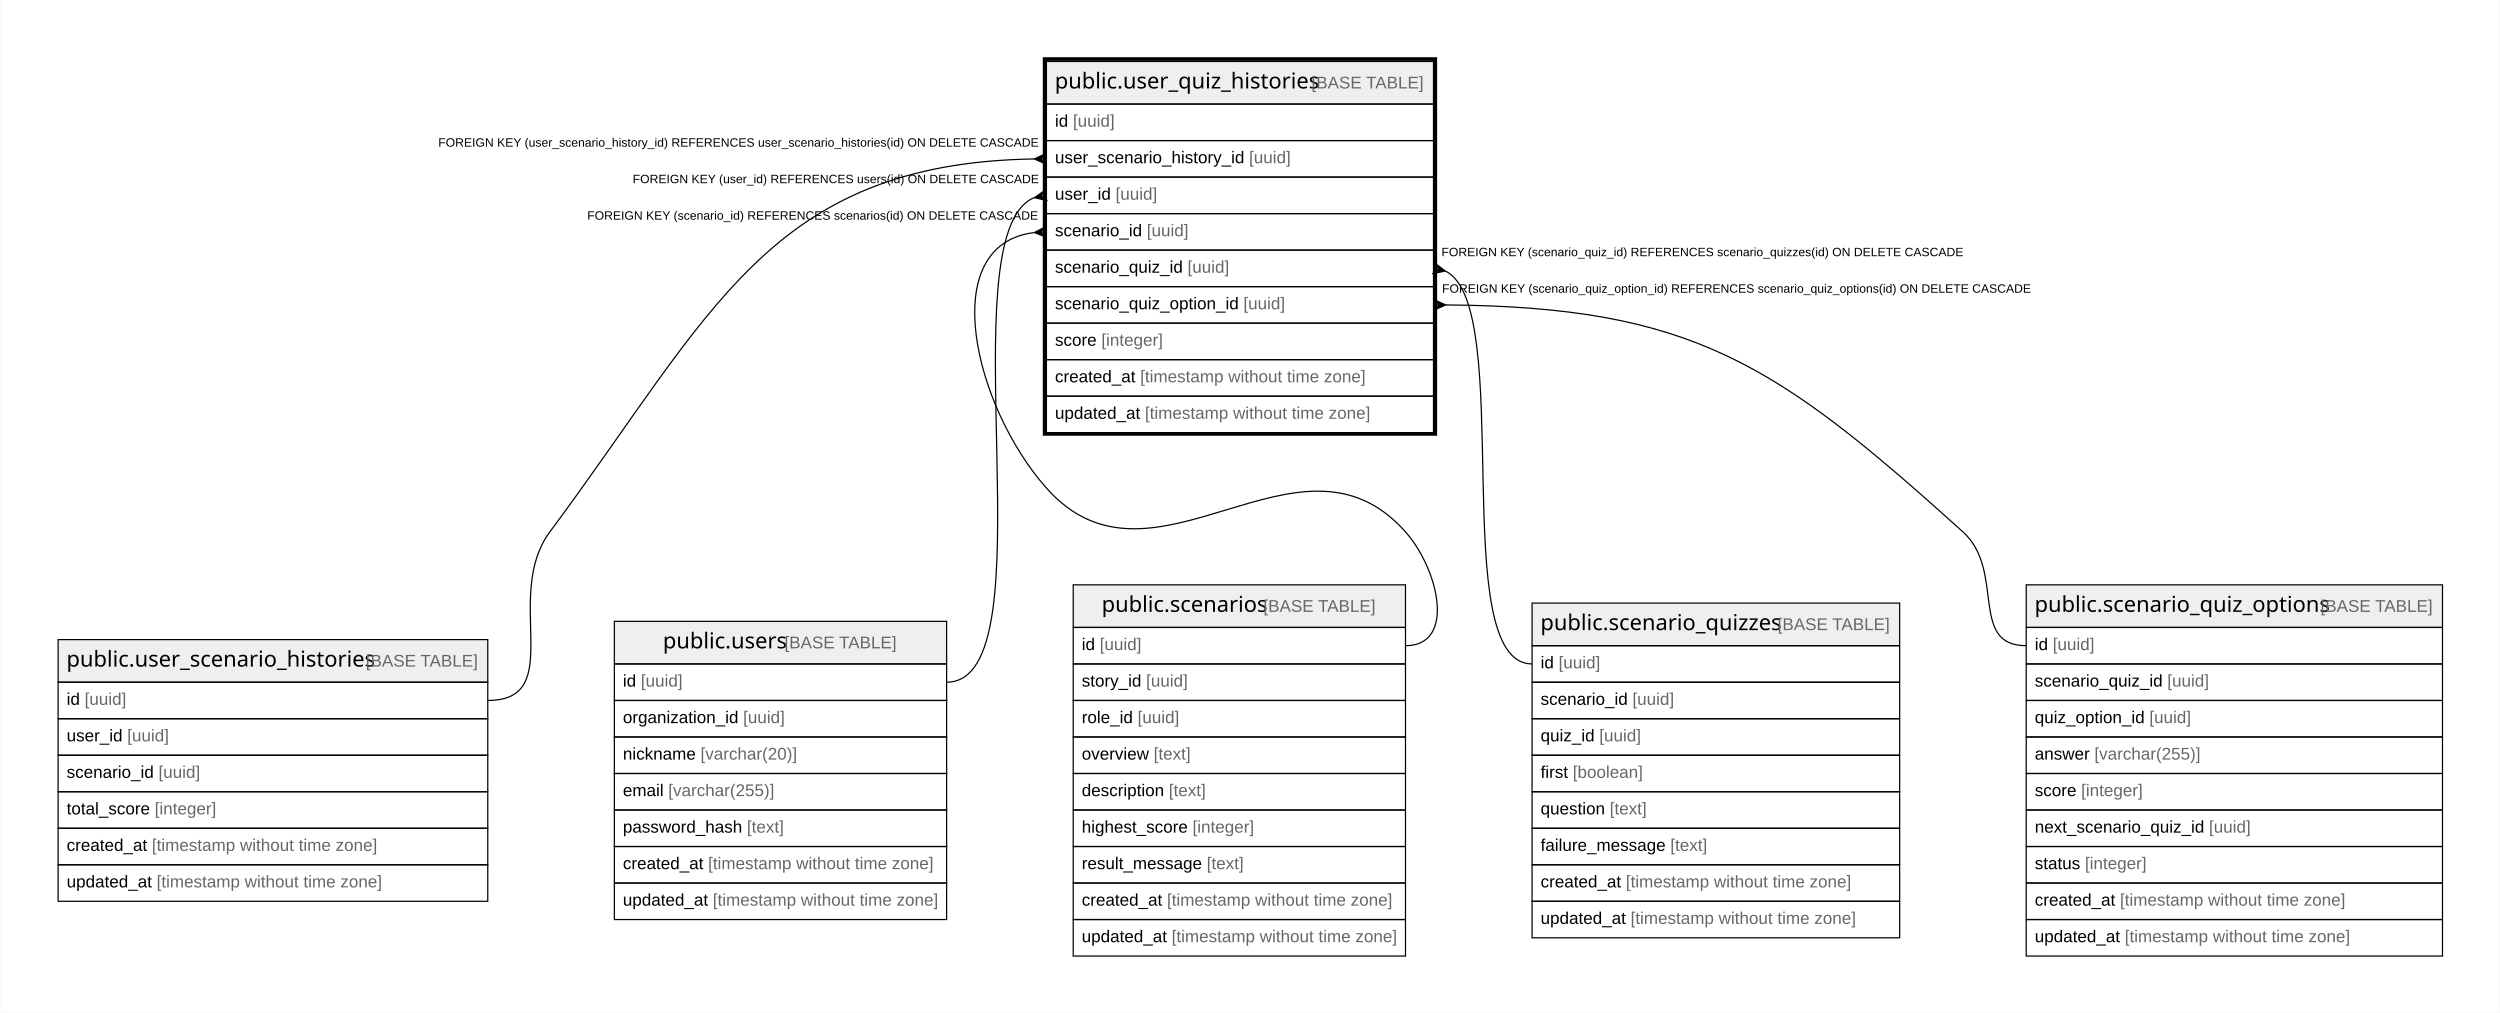
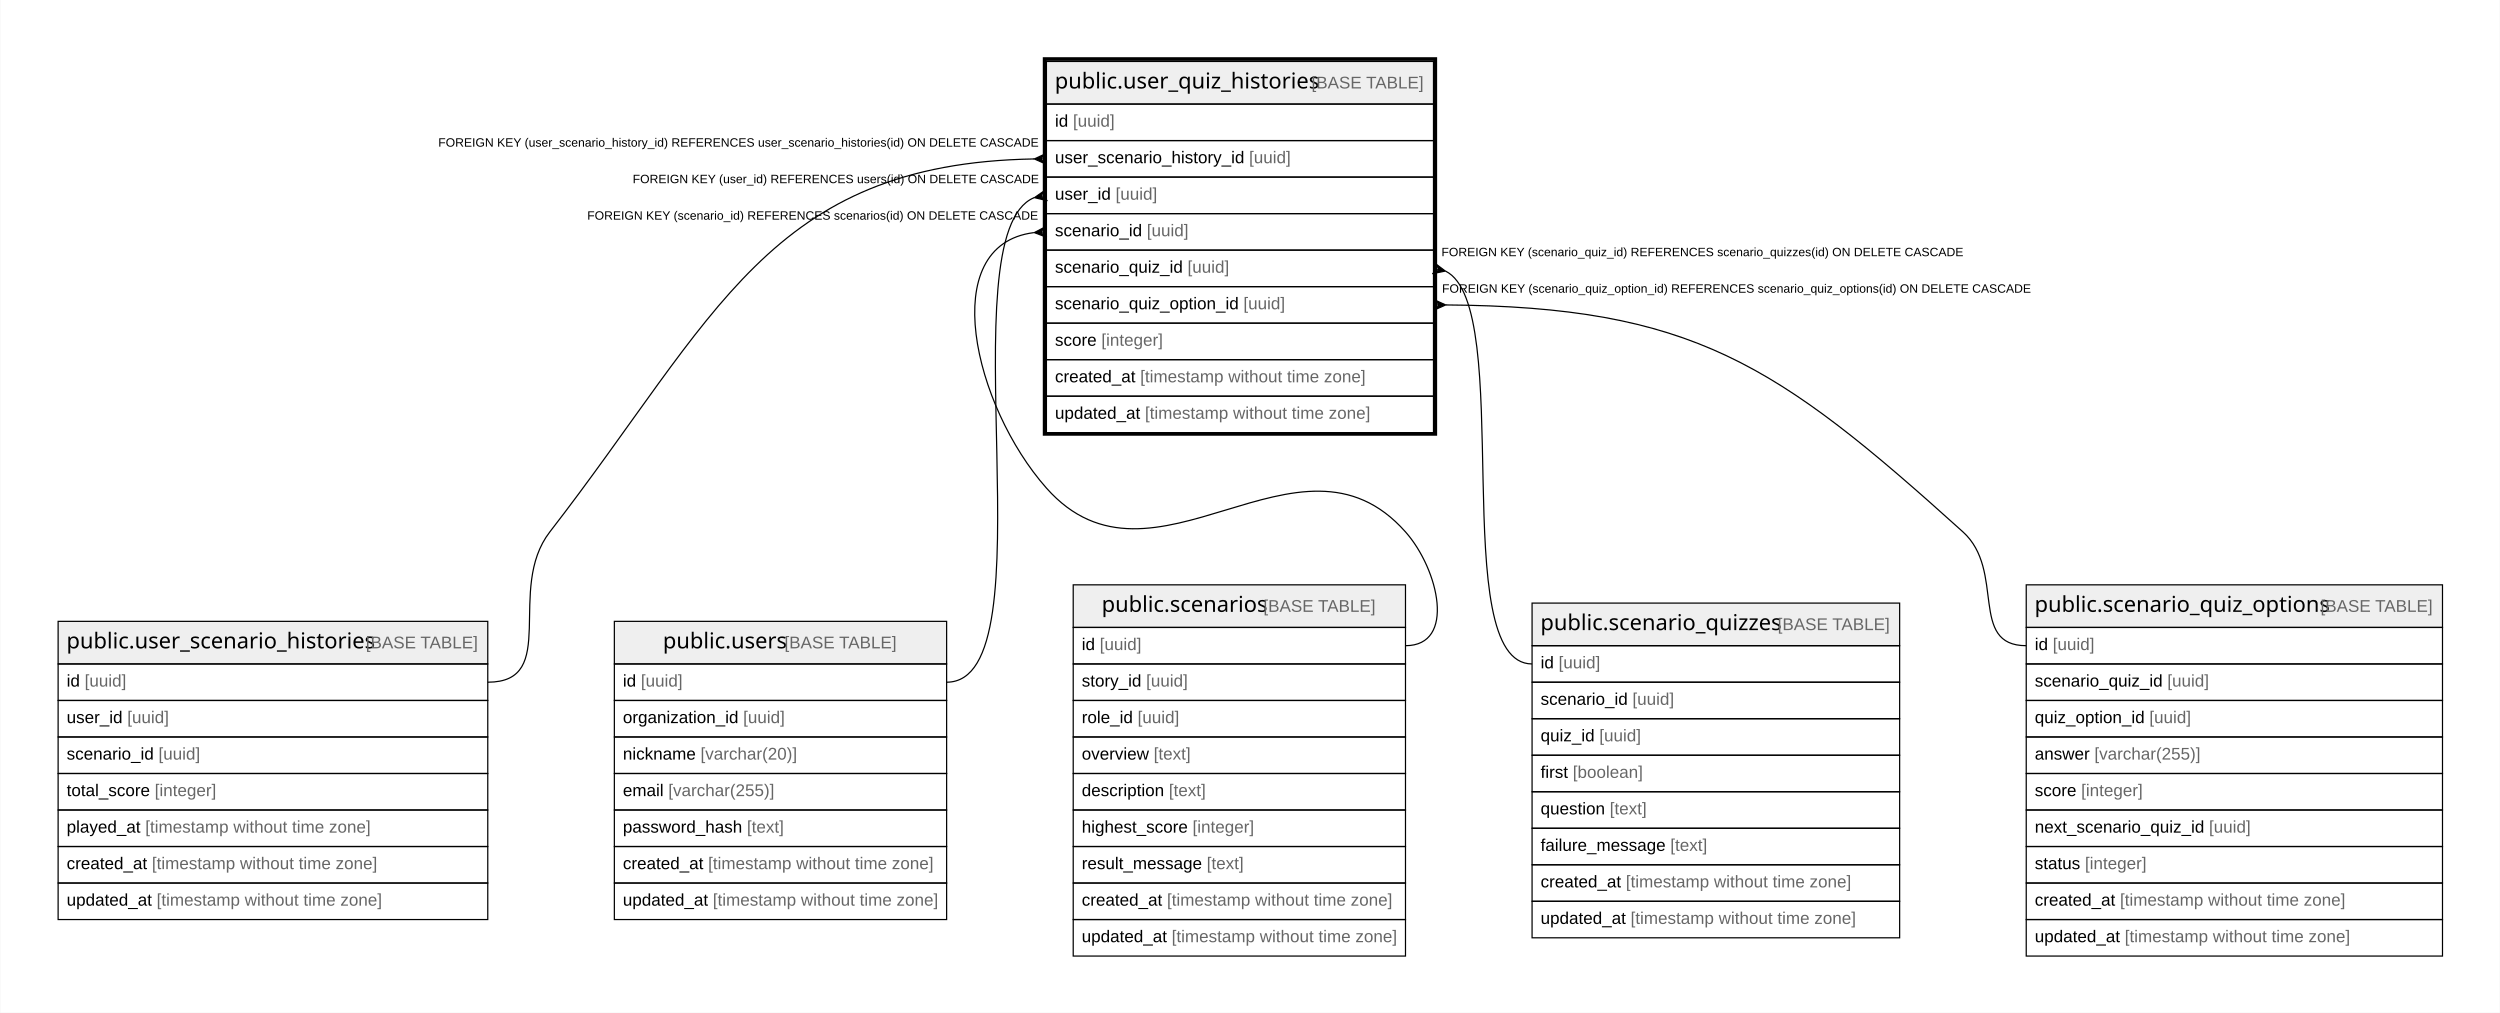
<svg xmlns="http://www.w3.org/2000/svg" width="2054pt" height="832pt" viewBox="0.00 0.00 2053.50 832.00">
  <g id="graph0" class="graph" transform="scale(1 1) rotate(0) translate(4 828)">
    <polygon fill="#ffffff" stroke="transparent" points="-4,4 -4,-828 2049.5,-828 2049.5,4 -4,4" />
    <g id="node1" class="node">
      <polygon fill="#efefef" stroke="transparent" points="855.5,-742.5 855.5,-777.5 1173.5,-777.5 1173.5,-742.5 855.5,-742.5" />
      <polygon fill="none" stroke="#000000" points="855.5,-742.5 855.5,-777.5 1173.5,-777.5 1173.5,-742.5 855.5,-742.5" />
      <text text-anchor="start" x="862.356" y="-755.3" font-family="Arial Bold" font-size="18.00" fill="#000000">public.user_quiz_histories</text>
      <text text-anchor="start" x="1069.39" y="-755.3" font-family="Arial" font-size="14.00" fill="#000000"> </text>
      <text text-anchor="start" x="1073.281" y="-755.3" font-family="Arial" font-size="14.00" fill="#666666">[BASE TABLE]</text>
      <polygon fill="none" stroke="#000000" points="855.5,-712.5 855.5,-742.5 1173.5,-742.5 1173.5,-712.5 855.5,-712.5" />
      <text text-anchor="start" x="862.5" y="-723.9" font-family="Arial" font-size="14.00" fill="#000000">id </text>
      <text text-anchor="start" x="877.28" y="-723.9" font-family="Arial" font-size="14.00" fill="#666666">[uuid]</text>
      <polygon fill="none" stroke="#000000" points="855.5,-682.5 855.5,-712.5 1173.5,-712.5 1173.5,-682.5 855.5,-682.5" />
      <text text-anchor="start" x="862.5" y="-693.9" font-family="Arial" font-size="14.00" fill="#000000">user_scenario_history_id </text>
      <text text-anchor="start" x="1021.974" y="-693.9" font-family="Arial" font-size="14.00" fill="#666666">[uuid]</text>
      <polygon fill="none" stroke="#000000" points="855.5,-652.5 855.5,-682.5 1173.5,-682.5 1173.5,-652.5 855.5,-652.5" />
      <text text-anchor="start" x="862.5" y="-663.9" font-family="Arial" font-size="14.00" fill="#000000">user_id </text>
      <text text-anchor="start" x="912.288" y="-663.9" font-family="Arial" font-size="14.00" fill="#666666">[uuid]</text>
      <polygon fill="none" stroke="#000000" points="855.5,-622.5 855.5,-652.5 1173.5,-652.5 1173.5,-622.5 855.5,-622.5" />
      <text text-anchor="start" x="862.5" y="-633.9" font-family="Arial" font-size="14.00" fill="#000000">scenario_id </text>
      <text text-anchor="start" x="937.96" y="-633.9" font-family="Arial" font-size="14.00" fill="#666666">[uuid]</text>
      <polygon fill="none" stroke="#000000" points="855.5,-592.5 855.5,-622.5 1173.5,-622.5 1173.5,-592.5 855.5,-592.5" />
      <text text-anchor="start" x="862.5" y="-603.9" font-family="Arial" font-size="14.00" fill="#000000">scenario_quiz_id </text>
      <text text-anchor="start" x="971.414" y="-603.9" font-family="Arial" font-size="14.00" fill="#666666">[uuid]</text>
      <polygon fill="none" stroke="#000000" points="855.5,-562.5 855.5,-592.5 1173.5,-592.5 1173.5,-562.5 855.5,-562.5" />
      <text text-anchor="start" x="862.5" y="-573.9" font-family="Arial" font-size="14.00" fill="#000000">scenario_quiz_option_id </text>
      <text text-anchor="start" x="1017.325" y="-573.9" font-family="Arial" font-size="14.00" fill="#666666">[uuid]</text>
      <polygon fill="none" stroke="#000000" points="855.5,-532.5 855.5,-562.5 1173.5,-562.5 1173.5,-532.5 855.5,-532.5" />
      <text text-anchor="start" x="862.5" y="-543.9" font-family="Arial" font-size="14.00" fill="#000000">score </text>
      <text text-anchor="start" x="900.616" y="-543.9" font-family="Arial" font-size="14.00" fill="#666666">[integer]</text>
      <polygon fill="none" stroke="#000000" points="855.5,-502.5 855.5,-532.5 1173.5,-532.5 1173.5,-502.5 855.5,-502.5" />
      <text text-anchor="start" x="862.5" y="-513.9" font-family="Arial" font-size="14.00" fill="#000000">created_at </text>
      <text text-anchor="start" x="932.528" y="-513.9" font-family="Arial" font-size="14.00" fill="#666666">[timestamp without time zone]</text>
      <polygon fill="none" stroke="#000000" points="855.5,-472.5 855.5,-502.5 1173.5,-502.5 1173.5,-472.5 855.5,-472.5" />
      <text text-anchor="start" x="862.5" y="-483.9" font-family="Arial" font-size="14.00" fill="#000000">updated_at </text>
      <text text-anchor="start" x="936.433" y="-483.9" font-family="Arial" font-size="14.00" fill="#666666">[timestamp without time zone]</text>
      <polygon fill="none" stroke="#000000" stroke-width="3" points="854,-471.5 854,-779.5 1175,-779.5 1175,-471.5 854,-471.5" />
    </g>
    <g id="node2" class="node">
-       <polygon fill="#efefef" stroke="transparent" points="43.5,-267.5 43.5,-302.5 396.5,-302.5 396.5,-267.5 43.5,-267.5" />
-       <polygon fill="none" stroke="#000000" points="43.5,-267.5 43.5,-302.5 396.5,-302.5 396.5,-267.5 43.5,-267.5" />
-       <text text-anchor="start" x="50.354" y="-280.3" font-family="Arial Bold" font-size="18.00" fill="#000000">public.user_scenario_histories</text>
-       <text text-anchor="start" x="292.392" y="-280.3" font-family="Arial" font-size="14.00" fill="#000000"> </text>
-       <text text-anchor="start" x="296.283" y="-280.3" font-family="Arial" font-size="14.00" fill="#666666">[BASE TABLE]</text>
-       <polygon fill="none" stroke="#000000" points="43.5,-237.5 43.5,-267.5 396.5,-267.5 396.5,-237.5 43.5,-237.5" />
-       <text text-anchor="start" x="50.5" y="-248.9" font-family="Arial" font-size="14.00" fill="#000000">id </text>
-       <text text-anchor="start" x="65.28" y="-248.9" font-family="Arial" font-size="14.00" fill="#666666">[uuid]</text>
-       <polygon fill="none" stroke="#000000" points="43.5,-207.5 43.5,-237.5 396.5,-237.5 396.5,-207.5 43.5,-207.5" />
-       <text text-anchor="start" x="50.5" y="-218.9" font-family="Arial" font-size="14.00" fill="#000000">user_id </text>
-       <text text-anchor="start" x="100.288" y="-218.9" font-family="Arial" font-size="14.00" fill="#666666">[uuid]</text>
-       <polygon fill="none" stroke="#000000" points="43.5,-177.5 43.5,-207.5 396.5,-207.5 396.5,-177.5 43.5,-177.5" />
-       <text text-anchor="start" x="50.5" y="-188.9" font-family="Arial" font-size="14.00" fill="#000000">scenario_id </text>
-       <text text-anchor="start" x="125.96" y="-188.9" font-family="Arial" font-size="14.00" fill="#666666">[uuid]</text>
-       <polygon fill="none" stroke="#000000" points="43.5,-147.5 43.5,-177.5 396.5,-177.5 396.5,-147.5 43.5,-147.5" />
-       <text text-anchor="start" x="50.5" y="-158.9" font-family="Arial" font-size="14.00" fill="#000000">total_score </text>
-       <text text-anchor="start" x="122.852" y="-158.9" font-family="Arial" font-size="14.00" fill="#666666">[integer]</text>
-       <polygon fill="none" stroke="#000000" points="43.5,-117.5 43.5,-147.5 396.5,-147.5 396.5,-117.5 43.5,-117.5" />
-       <text text-anchor="start" x="50.5" y="-128.9" font-family="Arial" font-size="14.00" fill="#000000">created_at </text>
-       <text text-anchor="start" x="120.528" y="-128.9" font-family="Arial" font-size="14.00" fill="#666666">[timestamp without time zone]</text>
-       <polygon fill="none" stroke="#000000" points="43.5,-87.5 43.5,-117.5 396.5,-117.5 396.5,-87.5 43.5,-87.5" />
-       <text text-anchor="start" x="50.5" y="-98.9" font-family="Arial" font-size="14.00" fill="#000000">updated_at </text>
-       <text text-anchor="start" x="124.433" y="-98.9" font-family="Arial" font-size="14.00" fill="#666666">[timestamp without time zone]</text>
+       <polygon fill="#efefef" stroke="transparent" points="43.5,-282.5 43.5,-317.5 396.5,-317.5 396.5,-282.5 43.5,-282.5" />
+       <polygon fill="none" stroke="#000000" points="43.5,-282.5 43.5,-317.5 396.5,-317.5 396.5,-282.5 43.5,-282.5" />
+       <text text-anchor="start" x="50.354" y="-295.3" font-family="Arial Bold" font-size="18.00" fill="#000000">public.user_scenario_histories</text>
+       <text text-anchor="start" x="292.392" y="-295.3" font-family="Arial" font-size="14.00" fill="#000000"> </text>
+       <text text-anchor="start" x="296.283" y="-295.3" font-family="Arial" font-size="14.00" fill="#666666">[BASE TABLE]</text>
+       <polygon fill="none" stroke="#000000" points="43.5,-252.5 43.5,-282.5 396.5,-282.5 396.5,-252.5 43.5,-252.5" />
+       <text text-anchor="start" x="50.5" y="-263.9" font-family="Arial" font-size="14.00" fill="#000000">id </text>
+       <text text-anchor="start" x="65.28" y="-263.9" font-family="Arial" font-size="14.00" fill="#666666">[uuid]</text>
+       <polygon fill="none" stroke="#000000" points="43.5,-222.5 43.5,-252.5 396.5,-252.5 396.5,-222.5 43.5,-222.5" />
+       <text text-anchor="start" x="50.5" y="-233.9" font-family="Arial" font-size="14.00" fill="#000000">user_id </text>
+       <text text-anchor="start" x="100.288" y="-233.9" font-family="Arial" font-size="14.00" fill="#666666">[uuid]</text>
+       <polygon fill="none" stroke="#000000" points="43.5,-192.5 43.5,-222.5 396.5,-222.5 396.5,-192.5 43.5,-192.5" />
+       <text text-anchor="start" x="50.5" y="-203.9" font-family="Arial" font-size="14.00" fill="#000000">scenario_id </text>
+       <text text-anchor="start" x="125.96" y="-203.9" font-family="Arial" font-size="14.00" fill="#666666">[uuid]</text>
+       <polygon fill="none" stroke="#000000" points="43.5,-162.5 43.5,-192.5 396.5,-192.5 396.5,-162.5 43.5,-162.5" />
+       <text text-anchor="start" x="50.5" y="-173.9" font-family="Arial" font-size="14.00" fill="#000000">total_score </text>
+       <text text-anchor="start" x="122.852" y="-173.9" font-family="Arial" font-size="14.00" fill="#666666">[integer]</text>
+       <polygon fill="none" stroke="#000000" points="43.5,-132.5 43.5,-162.5 396.5,-162.5 396.5,-132.5 43.5,-132.5" />
+       <text text-anchor="start" x="50.5" y="-143.9" font-family="Arial" font-size="14.00" fill="#000000">played_at </text>
+       <text text-anchor="start" x="115.083" y="-143.9" font-family="Arial" font-size="14.00" fill="#666666">[timestamp without time zone]</text>
+       <polygon fill="none" stroke="#000000" points="43.5,-102.5 43.5,-132.5 396.5,-132.5 396.5,-102.5 43.5,-102.5" />
+       <text text-anchor="start" x="50.5" y="-113.9" font-family="Arial" font-size="14.00" fill="#000000">created_at </text>
+       <text text-anchor="start" x="120.528" y="-113.9" font-family="Arial" font-size="14.00" fill="#666666">[timestamp without time zone]</text>
+       <polygon fill="none" stroke="#000000" points="43.5,-72.5 43.5,-102.5 396.5,-102.5 396.5,-72.5 43.5,-72.5" />
+       <text text-anchor="start" x="50.5" y="-83.9" font-family="Arial" font-size="14.00" fill="#000000">updated_at </text>
+       <text text-anchor="start" x="124.433" y="-83.9" font-family="Arial" font-size="14.00" fill="#666666">[timestamp without time zone]</text>
    </g>
    <g id="edge1" class="edge">
-       <path fill="none" stroke="#000000" d="M845.324,-697.415C627.292,-693.717 580.834,-570.206 447.5,-391 408.344,-338.373 462.096,-252.5 396.5,-252.5" />
-       <polygon fill="#000000" stroke="#000000" points="845.5,-697.416 855.462,-702 850.5,-697.458 855.5,-697.5 855.5,-697.5 855.5,-697.5 850.5,-697.458 855.538,-693 845.5,-697.416 845.5,-697.416" />
+       <path fill="none" stroke="#000000" d="M845.327,-697.413C627.397,-693.637 584.286,-567.586 447.5,-391 411.134,-344.053 455.885,-267.5 396.5,-267.5" />
+       <polygon fill="#000000" stroke="#000000" points="845.5,-697.414 855.461,-702 850.5,-697.457 855.5,-697.5 855.5,-697.5 855.5,-697.5 850.5,-697.457 855.539,-693 845.5,-697.414 845.5,-697.414" />
      <text text-anchor="start" x="355.817" y="-707.5" font-family="Arial" font-size="10.00" fill="#000000">FOREIGN KEY (user_scenario_history_id) REFERENCES user_scenario_histories(id) ON DELETE CASCADE</text>
    </g>
    <g id="node3" class="node">
      <polygon fill="#efefef" stroke="transparent" points="500.5,-282.5 500.5,-317.5 773.5,-317.5 773.5,-282.5 500.5,-282.5" />
      <polygon fill="none" stroke="#000000" points="500.5,-282.5 500.5,-317.5 773.5,-317.5 773.5,-282.5 500.5,-282.5" />
      <text text-anchor="start" x="540.366" y="-295.3" font-family="Arial Bold" font-size="18.00" fill="#000000">public.users</text>
      <text text-anchor="start" x="636.38" y="-295.3" font-family="Arial" font-size="14.00" fill="#000000"> </text>
      <text text-anchor="start" x="640.271" y="-295.3" font-family="Arial" font-size="14.00" fill="#666666">[BASE TABLE]</text>
      <polygon fill="none" stroke="#000000" points="500.5,-252.5 500.5,-282.5 773.5,-282.5 773.5,-252.5 500.5,-252.5" />
      <text text-anchor="start" x="507.5" y="-263.9" font-family="Arial" font-size="14.00" fill="#000000">id </text>
      <text text-anchor="start" x="522.28" y="-263.9" font-family="Arial" font-size="14.00" fill="#666666">[uuid]</text>
      <polygon fill="none" stroke="#000000" points="500.5,-222.5 500.5,-252.5 773.5,-252.5 773.5,-222.5 500.5,-222.5" />
      <text text-anchor="start" x="507.5" y="-233.9" font-family="Arial" font-size="14.00" fill="#000000">organization_id </text>
      <text text-anchor="start" x="606.305" y="-233.9" font-family="Arial" font-size="14.00" fill="#666666">[uuid]</text>
      <polygon fill="none" stroke="#000000" points="500.5,-192.5 500.5,-222.5 773.5,-222.5 773.5,-192.5 500.5,-192.5" />
      <text text-anchor="start" x="507.5" y="-203.9" font-family="Arial" font-size="14.00" fill="#000000">nickname </text>
      <text text-anchor="start" x="571.288" y="-203.9" font-family="Arial" font-size="14.00" fill="#666666">[varchar(20)]</text>
      <polygon fill="none" stroke="#000000" points="500.5,-162.5 500.5,-192.5 773.5,-192.5 773.5,-162.5 500.5,-162.5" />
      <text text-anchor="start" x="507.5" y="-173.9" font-family="Arial" font-size="14.00" fill="#000000">email </text>
      <text text-anchor="start" x="544.83" y="-173.9" font-family="Arial" font-size="14.00" fill="#666666">[varchar(255)]</text>
      <polygon fill="none" stroke="#000000" points="500.5,-132.5 500.5,-162.5 773.5,-162.5 773.5,-132.5 500.5,-132.5" />
      <text text-anchor="start" x="507.5" y="-143.9" font-family="Arial" font-size="14.00" fill="#000000">password_hash </text>
      <text text-anchor="start" x="609.419" y="-143.9" font-family="Arial" font-size="14.00" fill="#666666">[text]</text>
      <polygon fill="none" stroke="#000000" points="500.5,-102.5 500.5,-132.5 773.5,-132.5 773.5,-102.5 500.5,-102.5" />
      <text text-anchor="start" x="507.5" y="-113.9" font-family="Arial" font-size="14.00" fill="#000000">created_at </text>
      <text text-anchor="start" x="577.528" y="-113.9" font-family="Arial" font-size="14.00" fill="#666666">[timestamp without time zone]</text>
      <polygon fill="none" stroke="#000000" points="500.5,-72.5 500.5,-102.5 773.5,-102.5 773.5,-72.5 500.5,-72.5" />
      <text text-anchor="start" x="507.464" y="-83.9" font-family="Arial" font-size="14.00" fill="#000000">updated_at </text>
      <text text-anchor="start" x="581.396" y="-83.9" font-family="Arial" font-size="14.00" fill="#666666">[timestamp without time zone]</text>
    </g>
    <g id="edge2" class="edge">
      <path fill="none" stroke="#000000" d="M845.269,-665.537C772.603,-635.36 860.516,-267.5 773.5,-267.5" />
      <polygon fill="#000000" stroke="#000000" points="845.679,-665.615 854.652,-671.919 850.59,-666.558 855.5,-667.5 855.5,-667.5 855.5,-667.5 850.59,-666.558 856.348,-663.081 845.679,-665.615 845.679,-665.615" />
      <text text-anchor="start" x="515.553" y="-677.5" font-family="Arial" font-size="10.00" fill="#000000">FOREIGN KEY (user_id) REFERENCES users(id) ON DELETE CASCADE</text>
    </g>
    <g id="node4" class="node">
      <polygon fill="#efefef" stroke="transparent" points="877.5,-312.5 877.5,-347.5 1150.5,-347.5 1150.5,-312.5 877.5,-312.5" />
      <polygon fill="none" stroke="#000000" points="877.5,-312.5 877.5,-347.5 1150.5,-347.5 1150.5,-312.5 877.5,-312.5" />
      <text text-anchor="start" x="900.863" y="-325.3" font-family="Arial Bold" font-size="18.00" fill="#000000">public.scenarios</text>
      <text text-anchor="start" x="1029.883" y="-325.3" font-family="Arial" font-size="14.00" fill="#000000"> </text>
      <text text-anchor="start" x="1033.774" y="-325.3" font-family="Arial" font-size="14.00" fill="#666666">[BASE TABLE]</text>
      <polygon fill="none" stroke="#000000" points="877.5,-282.5 877.5,-312.5 1150.5,-312.5 1150.5,-282.5 877.5,-282.5" />
      <text text-anchor="start" x="884.5" y="-293.9" font-family="Arial" font-size="14.00" fill="#000000">id </text>
      <text text-anchor="start" x="899.28" y="-293.9" font-family="Arial" font-size="14.00" fill="#666666">[uuid]</text>
      <polygon fill="none" stroke="#000000" points="877.5,-252.5 877.5,-282.5 1150.5,-282.5 1150.5,-252.5 877.5,-252.5" />
      <text text-anchor="start" x="884.5" y="-263.9" font-family="Arial" font-size="14.00" fill="#000000">story_id </text>
      <text text-anchor="start" x="937.396" y="-263.9" font-family="Arial" font-size="14.00" fill="#666666">[uuid]</text>
      <polygon fill="none" stroke="#000000" points="877.5,-222.5 877.5,-252.5 1150.5,-252.5 1150.5,-222.5 877.5,-222.5" />
      <text text-anchor="start" x="884.5" y="-233.9" font-family="Arial" font-size="14.00" fill="#000000">role_id </text>
      <text text-anchor="start" x="930.395" y="-233.9" font-family="Arial" font-size="14.00" fill="#666666">[uuid]</text>
      <polygon fill="none" stroke="#000000" points="877.5,-192.5 877.5,-222.5 1150.5,-222.5 1150.5,-192.5 877.5,-192.5" />
      <text text-anchor="start" x="884.5" y="-203.9" font-family="Arial" font-size="14.00" fill="#000000">overview </text>
      <text text-anchor="start" x="943.612" y="-203.9" font-family="Arial" font-size="14.00" fill="#666666">[text]</text>
      <polygon fill="none" stroke="#000000" points="877.5,-162.5 877.5,-192.5 1150.5,-192.5 1150.5,-162.5 877.5,-162.5" />
      <text text-anchor="start" x="884.5" y="-173.9" font-family="Arial" font-size="14.00" fill="#000000">description </text>
      <text text-anchor="start" x="956.068" y="-173.9" font-family="Arial" font-size="14.00" fill="#666666">[text]</text>
      <polygon fill="none" stroke="#000000" points="877.5,-132.5 877.5,-162.5 1150.5,-162.5 1150.5,-132.5 877.5,-132.5" />
      <text text-anchor="start" x="884.5" y="-143.9" font-family="Arial" font-size="14.00" fill="#000000">highest_score </text>
      <text text-anchor="start" x="975.527" y="-143.9" font-family="Arial" font-size="14.00" fill="#666666">[integer]</text>
      <polygon fill="none" stroke="#000000" points="877.5,-102.5 877.5,-132.5 1150.5,-132.5 1150.5,-102.5 877.5,-102.5" />
      <text text-anchor="start" x="884.5" y="-113.9" font-family="Arial" font-size="14.00" fill="#000000">result_message </text>
      <text text-anchor="start" x="987.187" y="-113.9" font-family="Arial" font-size="14.00" fill="#666666">[text]</text>
      <polygon fill="none" stroke="#000000" points="877.5,-72.5 877.5,-102.5 1150.5,-102.5 1150.5,-72.5 877.5,-72.5" />
      <text text-anchor="start" x="884.5" y="-83.9" font-family="Arial" font-size="14.00" fill="#000000">created_at </text>
      <text text-anchor="start" x="954.528" y="-83.9" font-family="Arial" font-size="14.00" fill="#666666">[timestamp without time zone]</text>
      <polygon fill="none" stroke="#000000" points="877.5,-42.5 877.5,-72.5 1150.5,-72.5 1150.5,-42.5 877.5,-42.5" />
      <text text-anchor="start" x="884.464" y="-53.9" font-family="Arial" font-size="14.00" fill="#000000">updated_at </text>
      <text text-anchor="start" x="958.396" y="-53.9" font-family="Arial" font-size="14.00" fill="#666666">[timestamp without time zone]</text>
    </g>
    <g id="edge3" class="edge">
      <path fill="none" stroke="#000000" d="M845.104,-636.87C764.455,-626.635 795.905,-494.31 855.5,-427 943.058,-328.108 1062.942,-489.892 1150.5,-391 1178.047,-359.887 1192.056,-297.5 1150.5,-297.5" />
      <polygon fill="#000000" stroke="#000000" points="845.518,-636.895 855.228,-641.992 850.509,-637.197 855.5,-637.5 855.5,-637.5 855.5,-637.5 850.509,-637.197 855.772,-633.008 845.518,-636.895 845.518,-636.895" />
      <text text-anchor="start" x="478.216" y="-647.5" font-family="Arial" font-size="10.00" fill="#000000">FOREIGN KEY (scenario_id) REFERENCES scenarios(id) ON DELETE CASCADE</text>
    </g>
    <g id="node5" class="node">
      <polygon fill="#efefef" stroke="transparent" points="1254.5,-297.5 1254.5,-332.5 1556.5,-332.5 1556.5,-297.5 1254.5,-297.5" />
      <polygon fill="none" stroke="#000000" points="1254.5,-297.5 1254.5,-332.5 1556.5,-332.5 1556.5,-297.5 1254.5,-297.5" />
      <text text-anchor="start" x="1261.353" y="-310.3" font-family="Arial Bold" font-size="18.00" fill="#000000">public.scenario_quizzes</text>
      <text text-anchor="start" x="1452.393" y="-310.3" font-family="Arial" font-size="14.00" fill="#000000"> </text>
      <text text-anchor="start" x="1456.283" y="-310.3" font-family="Arial" font-size="14.00" fill="#666666">[BASE TABLE]</text>
      <polygon fill="none" stroke="#000000" points="1254.5,-267.5 1254.5,-297.5 1556.5,-297.5 1556.5,-267.5 1254.5,-267.5" />
      <text text-anchor="start" x="1261.5" y="-278.9" font-family="Arial" font-size="14.00" fill="#000000">id </text>
      <text text-anchor="start" x="1276.28" y="-278.9" font-family="Arial" font-size="14.00" fill="#666666">[uuid]</text>
      <polygon fill="none" stroke="#000000" points="1254.5,-237.5 1254.5,-267.5 1556.5,-267.5 1556.5,-237.5 1254.5,-237.5" />
      <text text-anchor="start" x="1261.5" y="-248.9" font-family="Arial" font-size="14.00" fill="#000000">scenario_id </text>
      <text text-anchor="start" x="1336.96" y="-248.9" font-family="Arial" font-size="14.00" fill="#666666">[uuid]</text>
      <polygon fill="none" stroke="#000000" points="1254.5,-207.5 1254.5,-237.5 1556.5,-237.5 1556.5,-207.5 1254.5,-207.5" />
      <text text-anchor="start" x="1261.5" y="-218.9" font-family="Arial" font-size="14.00" fill="#000000">quiz_id </text>
      <text text-anchor="start" x="1309.734" y="-218.9" font-family="Arial" font-size="14.00" fill="#666666">[uuid]</text>
      <polygon fill="none" stroke="#000000" points="1254.5,-177.5 1254.5,-207.5 1556.5,-207.5 1556.5,-177.5 1254.5,-177.5" />
      <text text-anchor="start" x="1261.5" y="-188.9" font-family="Arial" font-size="14.00" fill="#000000">first </text>
      <text text-anchor="start" x="1287.939" y="-188.9" font-family="Arial" font-size="14.00" fill="#666666">[boolean]</text>
      <polygon fill="none" stroke="#000000" points="1254.5,-147.5 1254.5,-177.5 1556.5,-177.5 1556.5,-147.5 1254.5,-147.5" />
      <text text-anchor="start" x="1261.5" y="-158.9" font-family="Arial" font-size="14.00" fill="#000000">question </text>
      <text text-anchor="start" x="1318.301" y="-158.9" font-family="Arial" font-size="14.00" fill="#666666">[text]</text>
      <polygon fill="none" stroke="#000000" points="1254.5,-117.5 1254.5,-147.5 1556.5,-147.5 1556.5,-117.5 1254.5,-117.5" />
      <text text-anchor="start" x="1261.5" y="-128.9" font-family="Arial" font-size="14.00" fill="#000000">failure_message </text>
      <text text-anchor="start" x="1368.076" y="-128.9" font-family="Arial" font-size="14.00" fill="#666666">[text]</text>
      <polygon fill="none" stroke="#000000" points="1254.5,-87.5 1254.5,-117.5 1556.5,-117.5 1556.5,-87.5 1254.5,-87.5" />
      <text text-anchor="start" x="1261.5" y="-98.9" font-family="Arial" font-size="14.00" fill="#000000">created_at </text>
      <text text-anchor="start" x="1331.528" y="-98.9" font-family="Arial" font-size="14.00" fill="#666666">[timestamp without time zone]</text>
      <polygon fill="none" stroke="#000000" points="1254.5,-57.5 1254.5,-87.5 1556.5,-87.5 1556.5,-57.5 1254.5,-57.5" />
      <text text-anchor="start" x="1261.5" y="-68.9" font-family="Arial" font-size="14.00" fill="#000000">updated_at </text>
      <text text-anchor="start" x="1335.433" y="-68.9" font-family="Arial" font-size="14.00" fill="#666666">[timestamp without time zone]</text>
    </g>
    <g id="edge4" class="edge">
      <path fill="none" stroke="#000000" d="M1183.418,-605.251C1241.643,-576.537 1183.703,-282.5 1254.5,-282.5" />
      <polygon fill="#000000" stroke="#000000" points="1183.253,-605.289 1172.505,-603.111 1178.376,-606.394 1173.5,-607.5 1173.5,-607.5 1173.5,-607.5 1178.376,-606.394 1174.495,-611.889 1183.253,-605.289 1183.253,-605.289" />
      <text text-anchor="start" x="1180.041" y="-617.5" font-family="Arial" font-size="10.00" fill="#000000">FOREIGN KEY (scenario_quiz_id) REFERENCES scenario_quizzes(id) ON DELETE CASCADE</text>
    </g>
    <g id="node6" class="node">
      <polygon fill="#efefef" stroke="transparent" points="1660.5,-312.5 1660.5,-347.5 2002.5,-347.5 2002.5,-312.5 1660.5,-312.5" />
      <polygon fill="none" stroke="#000000" points="1660.5,-312.5 1660.5,-347.5 2002.5,-347.5 2002.5,-312.5 1660.5,-312.5" />
      <text text-anchor="start" x="1667.343" y="-325.3" font-family="Arial Bold" font-size="18.00" fill="#000000">public.scenario_quiz_options</text>
      <text text-anchor="start" x="1898.403" y="-325.3" font-family="Arial" font-size="14.00" fill="#000000"> </text>
      <text text-anchor="start" x="1902.294" y="-325.3" font-family="Arial" font-size="14.00" fill="#666666">[BASE TABLE]</text>
      <polygon fill="none" stroke="#000000" points="1660.5,-282.5 1660.5,-312.5 2002.5,-312.5 2002.5,-282.5 1660.5,-282.5" />
      <text text-anchor="start" x="1667.5" y="-293.9" font-family="Arial" font-size="14.00" fill="#000000">id </text>
      <text text-anchor="start" x="1682.28" y="-293.9" font-family="Arial" font-size="14.00" fill="#666666">[uuid]</text>
      <polygon fill="none" stroke="#000000" points="1660.5,-252.5 1660.5,-282.5 2002.5,-282.5 2002.5,-252.5 1660.5,-252.5" />
      <text text-anchor="start" x="1667.5" y="-263.9" font-family="Arial" font-size="14.00" fill="#000000">scenario_quiz_id </text>
      <text text-anchor="start" x="1776.414" y="-263.9" font-family="Arial" font-size="14.00" fill="#666666">[uuid]</text>
      <polygon fill="none" stroke="#000000" points="1660.5,-222.5 1660.5,-252.5 2002.5,-252.5 2002.5,-222.5 1660.5,-222.5" />
      <text text-anchor="start" x="1667.5" y="-233.9" font-family="Arial" font-size="14.00" fill="#000000">quiz_option_id </text>
      <text text-anchor="start" x="1761.644" y="-233.9" font-family="Arial" font-size="14.00" fill="#666666">[uuid]</text>
      <polygon fill="none" stroke="#000000" points="1660.5,-192.5 1660.5,-222.5 2002.5,-222.5 2002.5,-192.5 1660.5,-192.5" />
      <text text-anchor="start" x="1667.5" y="-203.9" font-family="Arial" font-size="14.00" fill="#000000">answer </text>
      <text text-anchor="start" x="1716.506" y="-203.9" font-family="Arial" font-size="14.00" fill="#666666">[varchar(255)]</text>
      <polygon fill="none" stroke="#000000" points="1660.5,-162.5 1660.5,-192.5 2002.5,-192.5 2002.5,-162.5 1660.5,-162.5" />
      <text text-anchor="start" x="1667.5" y="-173.9" font-family="Arial" font-size="14.00" fill="#000000">score </text>
      <text text-anchor="start" x="1705.616" y="-173.9" font-family="Arial" font-size="14.00" fill="#666666">[integer]</text>
      <polygon fill="none" stroke="#000000" points="1660.5,-132.5 1660.5,-162.5 2002.5,-162.5 2002.5,-132.5 1660.5,-132.5" />
      <text text-anchor="start" x="1667.5" y="-143.9" font-family="Arial" font-size="14.00" fill="#000000">next_scenario_quiz_id </text>
      <text text-anchor="start" x="1810.653" y="-143.9" font-family="Arial" font-size="14.00" fill="#666666">[uuid]</text>
      <polygon fill="none" stroke="#000000" points="1660.5,-102.5 1660.5,-132.5 2002.5,-132.5 2002.5,-102.5 1660.5,-102.5" />
      <text text-anchor="start" x="1667.5" y="-113.9" font-family="Arial" font-size="14.00" fill="#000000">status </text>
      <text text-anchor="start" x="1708.737" y="-113.9" font-family="Arial" font-size="14.00" fill="#666666">[integer]</text>
      <polygon fill="none" stroke="#000000" points="1660.5,-72.5 1660.5,-102.5 2002.5,-102.5 2002.5,-72.5 1660.5,-72.5" />
      <text text-anchor="start" x="1667.5" y="-83.9" font-family="Arial" font-size="14.00" fill="#000000">created_at </text>
      <text text-anchor="start" x="1737.528" y="-83.9" font-family="Arial" font-size="14.00" fill="#666666">[timestamp without time zone]</text>
      <polygon fill="none" stroke="#000000" points="1660.5,-42.5 1660.5,-72.5 2002.5,-72.5 2002.5,-42.5 1660.5,-42.5" />
      <text text-anchor="start" x="1667.5" y="-53.9" font-family="Arial" font-size="14.00" fill="#000000">updated_at </text>
      <text text-anchor="start" x="1741.433" y="-53.9" font-family="Arial" font-size="14.00" fill="#666666">[timestamp without time zone]</text>
    </g>
    <g id="edge5" class="edge">
      <path fill="none" stroke="#000000" d="M1183.559,-577.464C1386.082,-576.006 1454.849,-529.654 1608.5,-391 1643.801,-359.144 1612.95,-297.5 1660.5,-297.5" />
      <polygon fill="#000000" stroke="#000000" points="1183.5,-577.464 1173.484,-573 1178.5,-577.482 1173.5,-577.5 1173.5,-577.5 1173.5,-577.5 1178.5,-577.482 1173.516,-582 1183.5,-577.464 1183.5,-577.464" />
      <text text-anchor="start" x="1180.527" y="-587.5" font-family="Arial" font-size="10.00" fill="#000000">FOREIGN KEY (scenario_quiz_option_id) REFERENCES scenario_quiz_options(id) ON DELETE CASCADE</text>
    </g>
  </g>
</svg>
